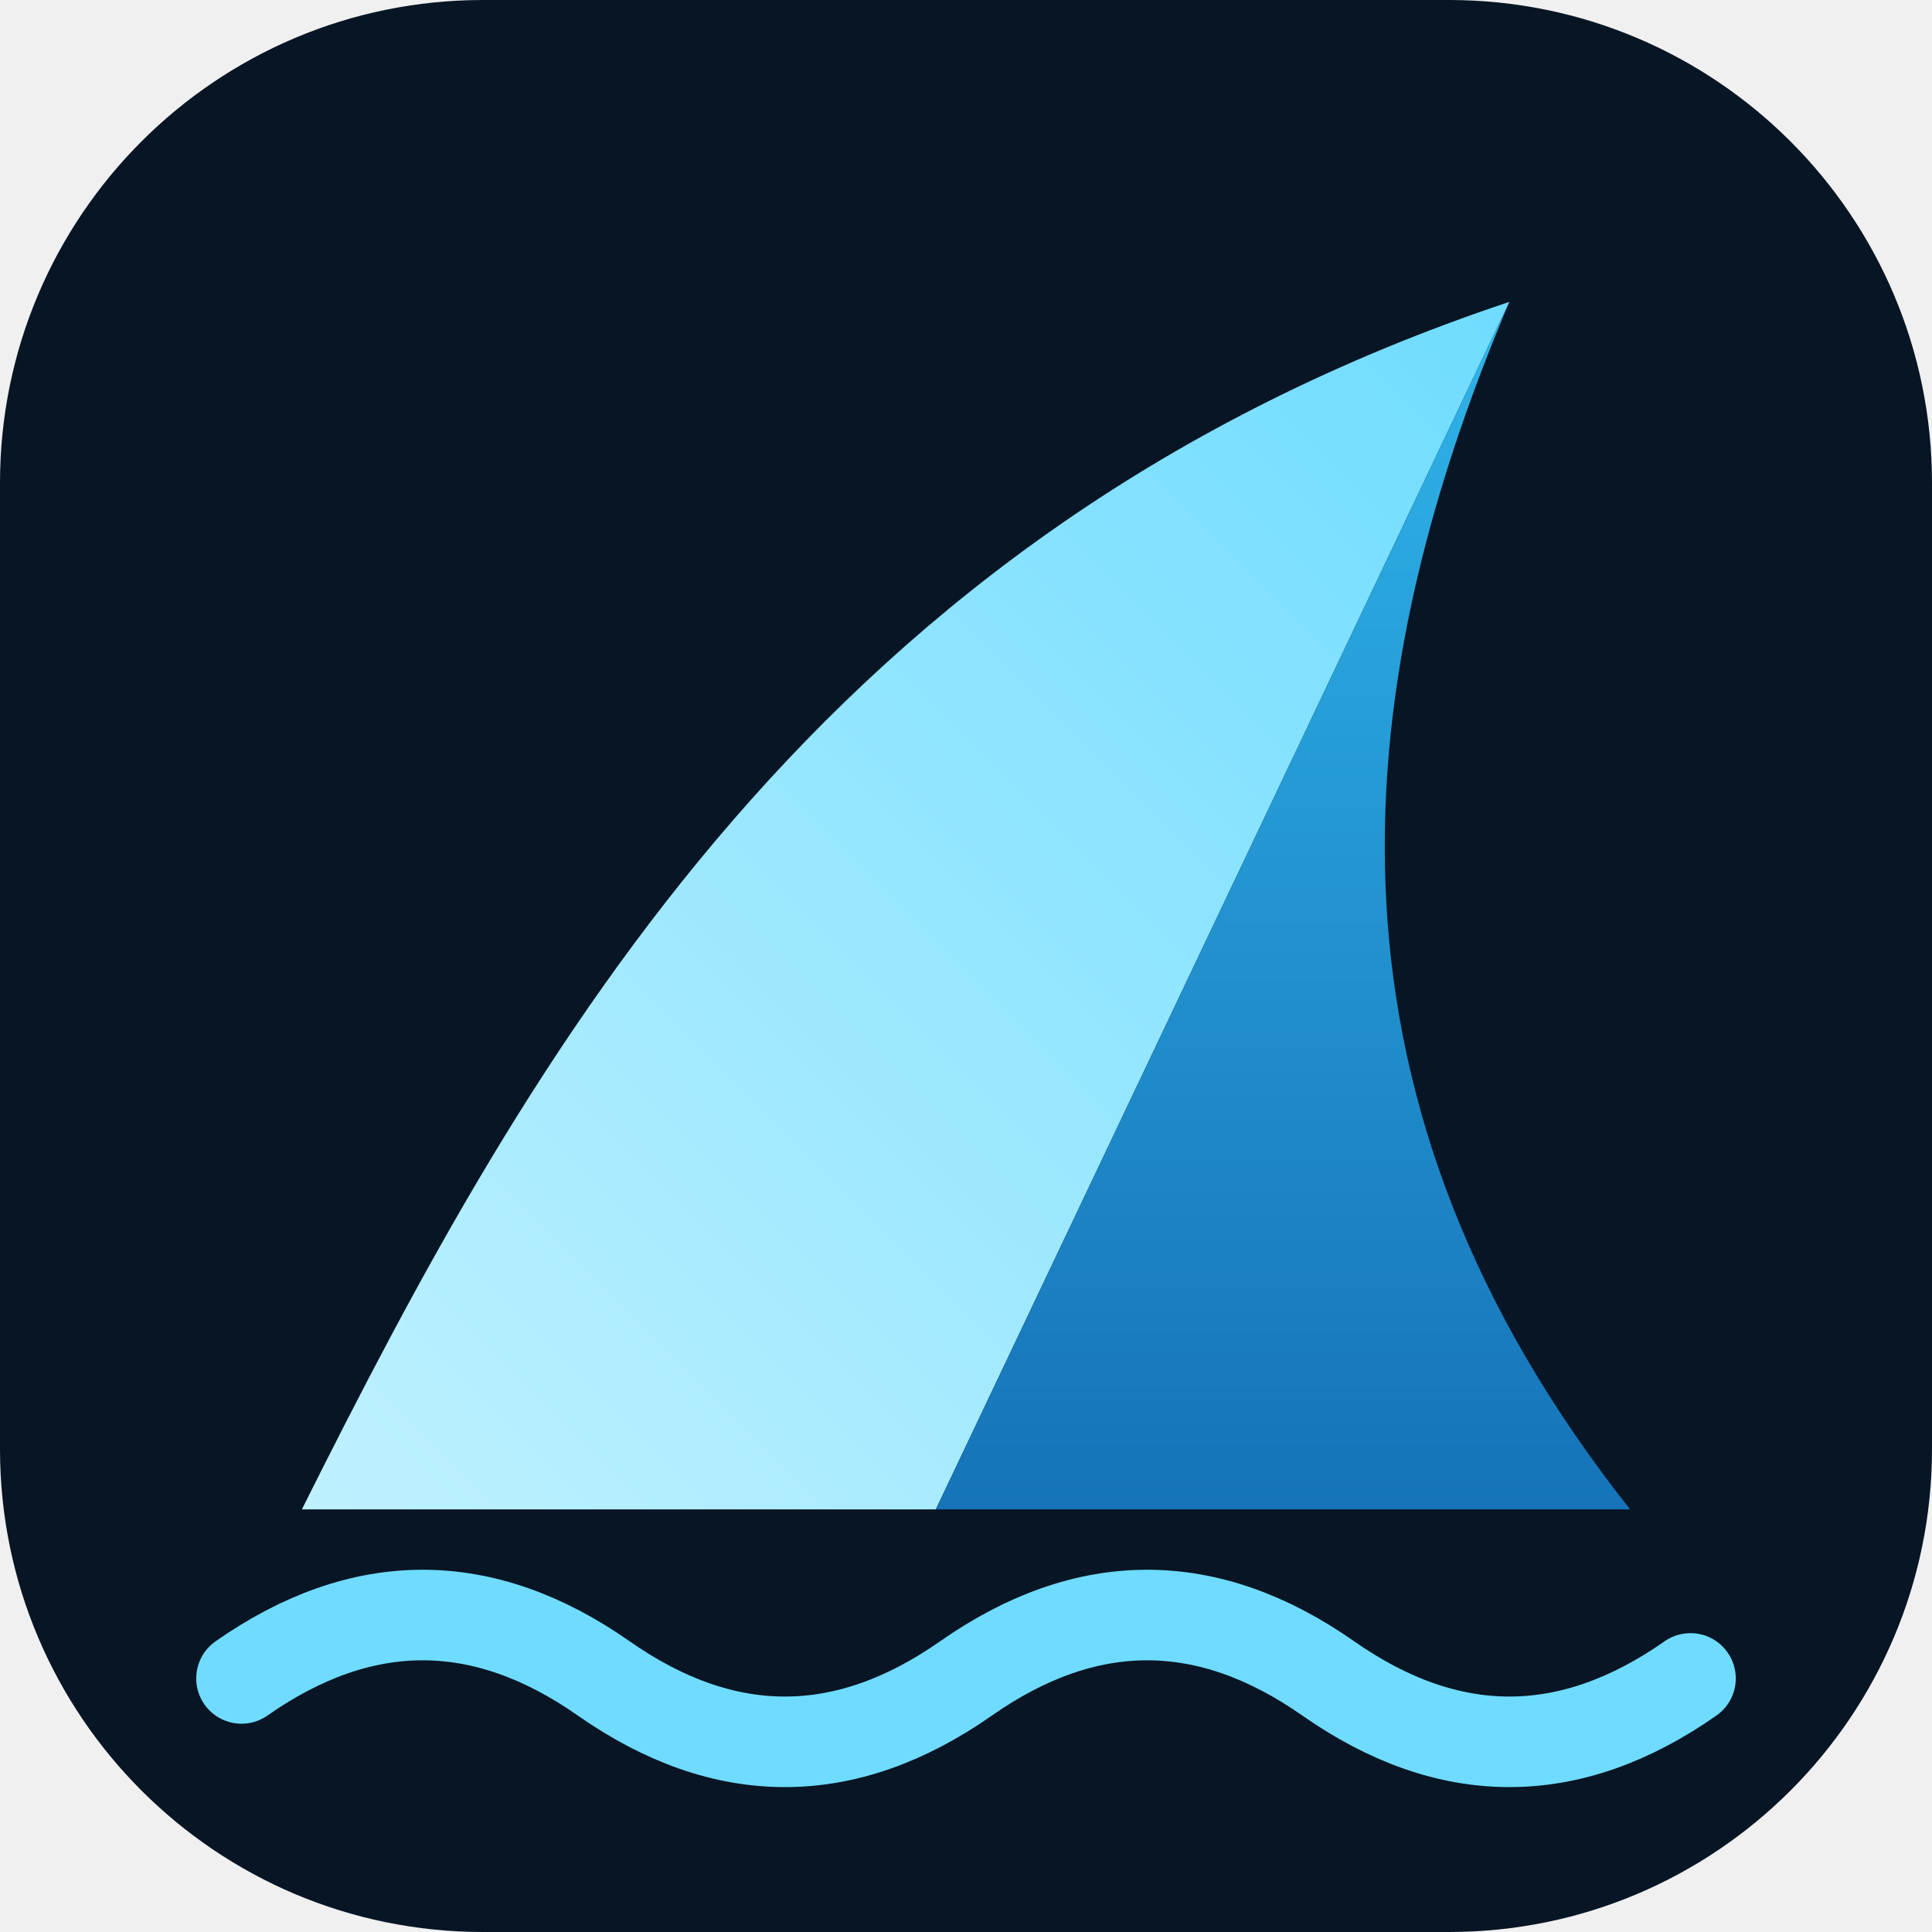
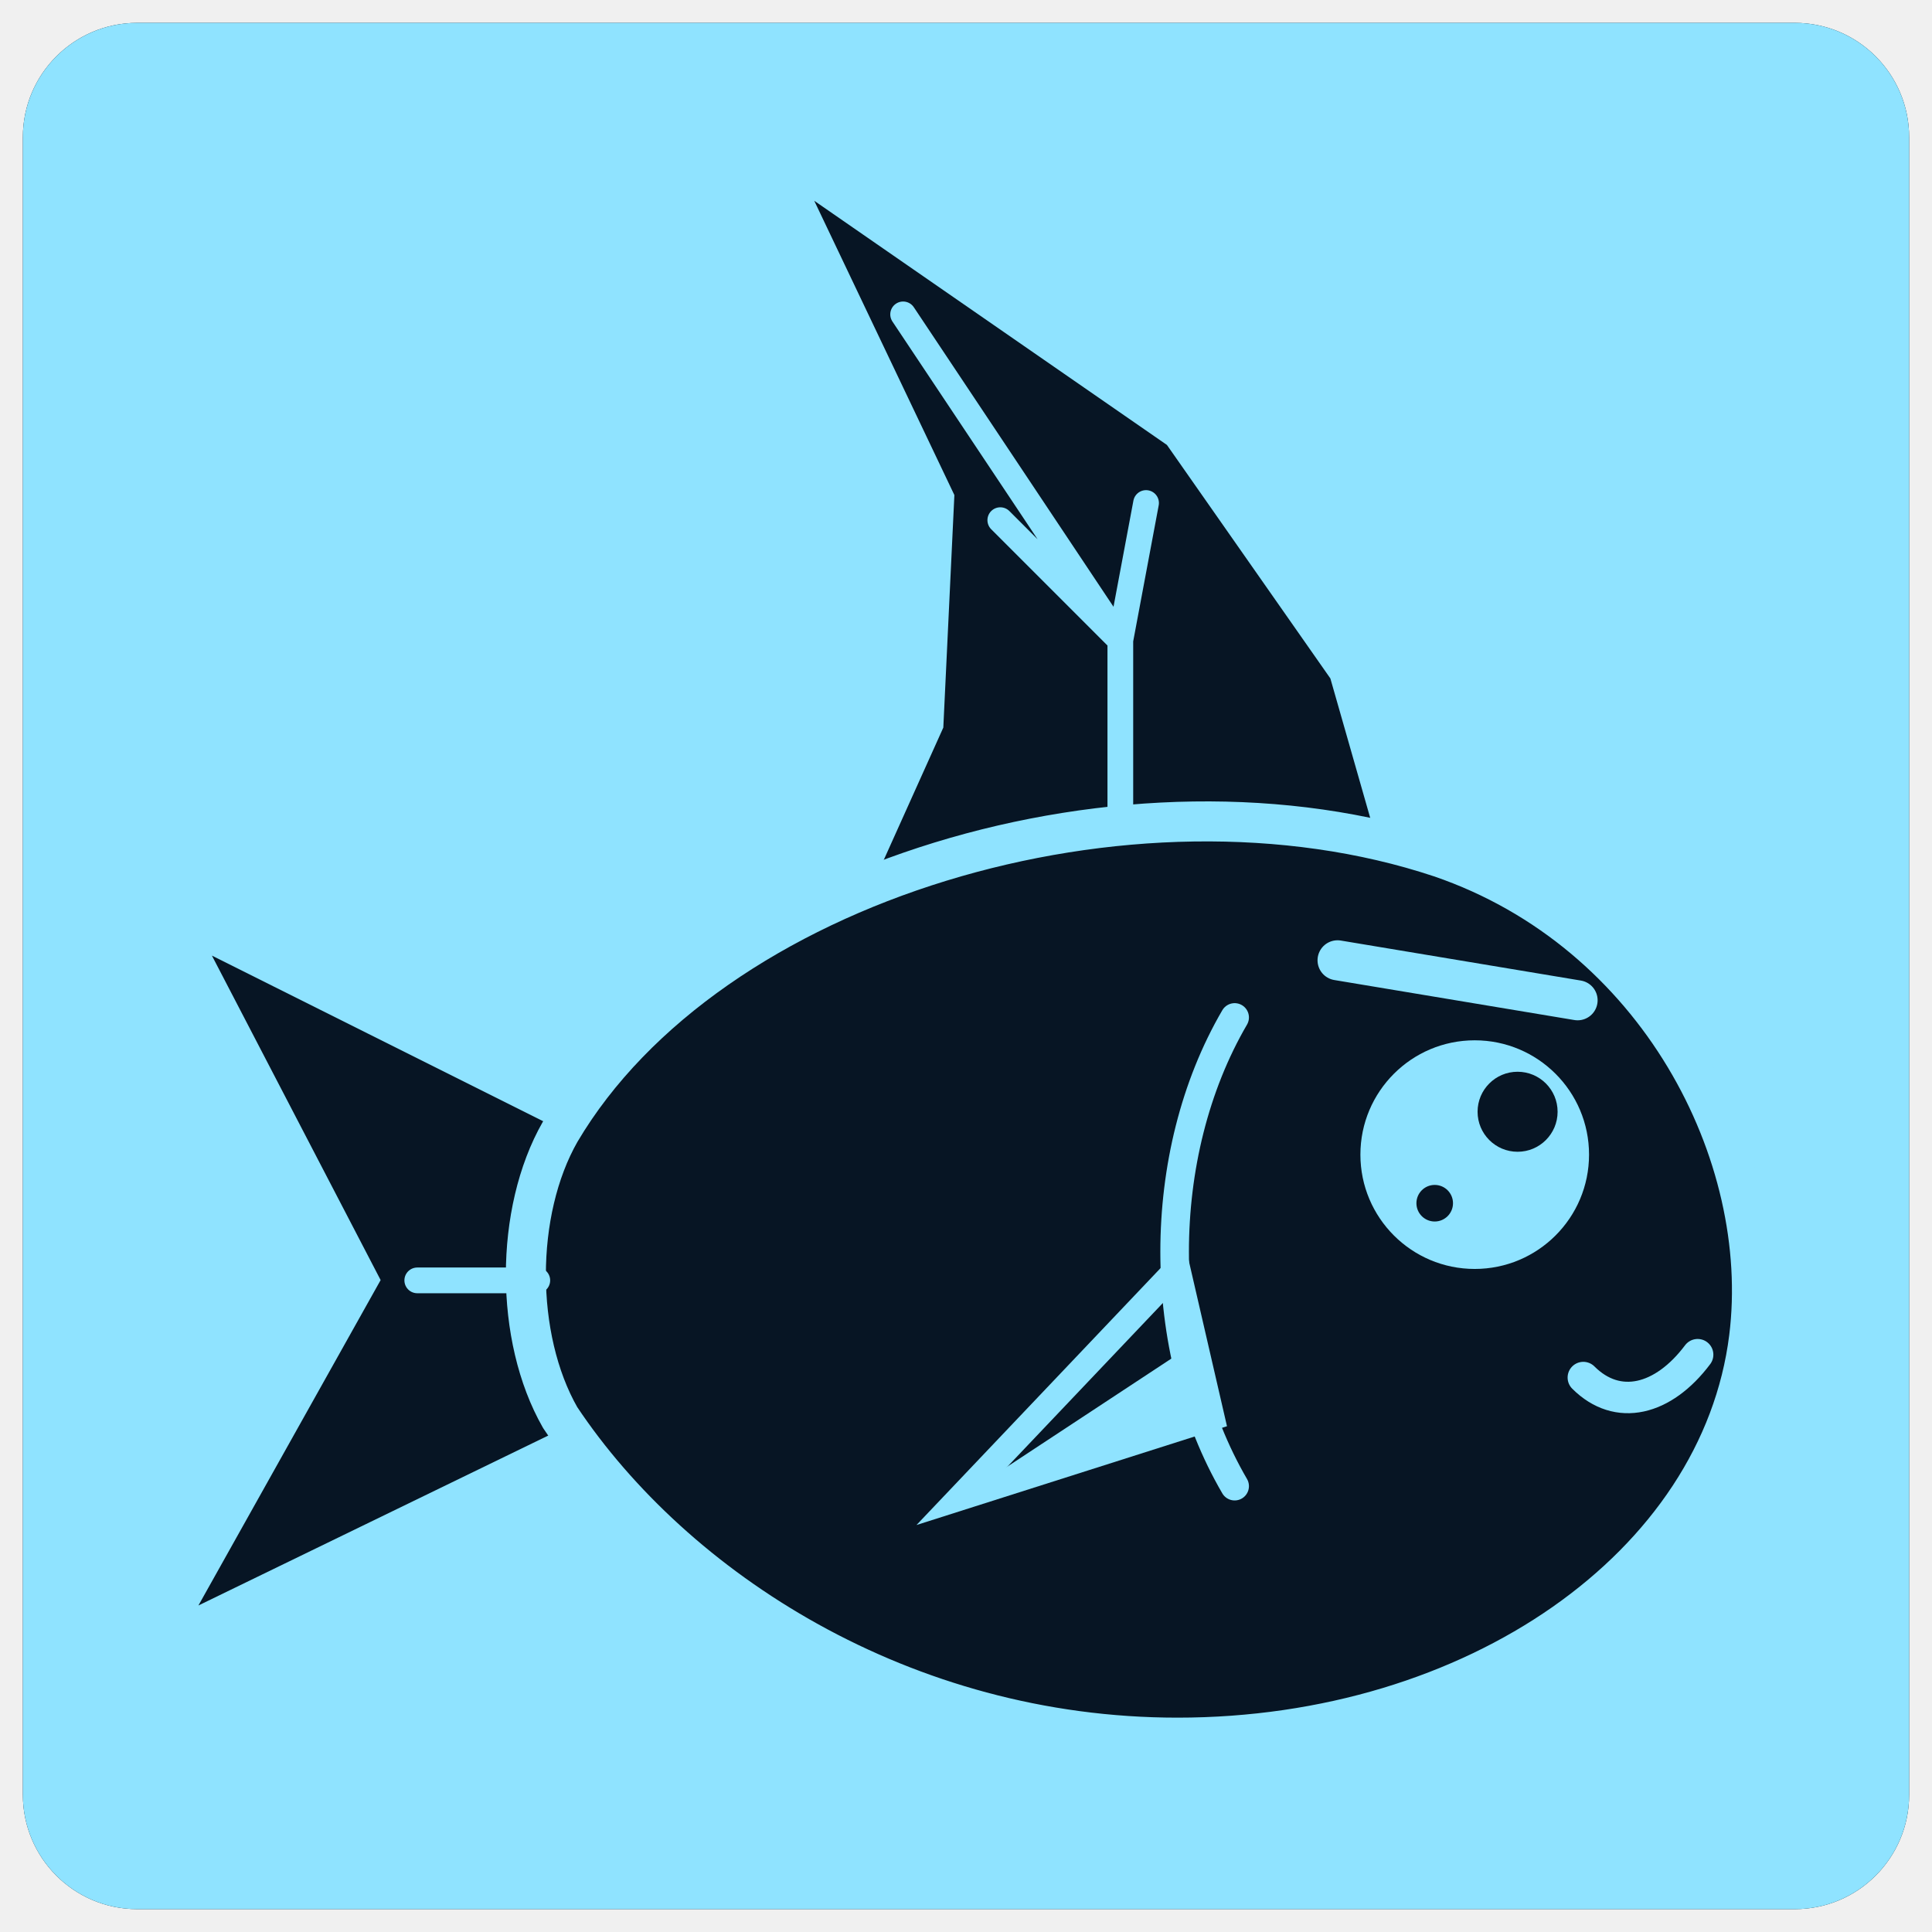
- <svg xmlns="http://www.w3.org/2000/svg" viewBox="0 0 32 32">
+ <svg xmlns="http://www.w3.org/2000/svg" viewBox="34 -22 338 338" width="338" height="338">
  <defs>
-     <linearGradient id="a" x1="0" y1="1" x2="1" y2="0">
-       <stop offset="0" stop-color="#bff1ff" />
-       <stop offset="1" stop-color="#6fdcff" />
-     </linearGradient>
-     <linearGradient id="b" x1="0" y1="0" x2="0" y2="1">
-       <stop offset="0" stop-color="#2fb4e8" />
-       <stop offset="1" stop-color="#1673b8" />
-     </linearGradient>
+     <mask id="c" maskUnits="userSpaceOnUse" x="34" y="-22" width="338" height="338">
+       <rect x="34" y="-22" width="338" height="338" fill="#fff" />
+       <g fill="#000" stroke="#000" stroke-width="6" stroke-linejoin="miter" stroke-miterlimit="10">
+         <polygon points="146,186 78,152 104,202 76,252 146,218" />
+         <polygon points="276,140 264,98 236,58 184,22 204,64 202,106 184,146" />
+       </g>
+       <path d="M132 176 C158 132 232 110 286 128 C324 141 344 180 340 212 C335 252 292 282 240 282 C192 282 152 256 132 226 C124 212 124 190 132 176 Z" fill="#000" />
+     </mask>
+     <mask id="g" maskUnits="userSpaceOnUse" x="262" y="150" width="60" height="60">
+       <rect x="262" y="150" width="60" height="60" fill="#fff" />
+       <circle cx="299.5" cy="172.5" r="7" fill="#000" />
+       <circle cx="285" cy="188.5" r="3.2" fill="#000" />
+     </mask>
  </defs>
-   <rect width="32" height="32" rx="8" fill="#071524" />
-   <path d="M5 25C8.8 17.4 13.6 8.8 25 5L15.5 25Z" fill="url(#a)" />
-   <path d="M25 5C22.2 11.6 21.7 18.3 27 25H15.5Z" fill="url(#b)" />
-   <path d="M4 27.8c2-1.4 4-1.4 6 0s4 1.4 6 0 4-1.4 6 0 4 1.4 6 0" fill="none" stroke="#6fdcff" stroke-width="1.5" stroke-linecap="round" />
+   <rect x="38" y="-18" width="330" height="330" rx="20" fill="#071524" />
+   <rect x="38" y="-18" width="330" height="330" rx="20" fill="#8fe3ff" mask="url(#c)" />
+   <g fill="none" stroke="#8fe3ff" stroke-linecap="round" stroke-linejoin="round">
+     <path d="M192 33 L230 90 M234.5 66 L230 90 M209 69 L230 90 L230 120" stroke-width="4.5" />
+     <path d="M107 202 L128 202" stroke-width="4.5" />
+     <path d="M132 176 C158 132 232 110 286 128 C324 141 344 180 340 212 C335 252 292 282 240 282 C192 282 152 256 132 226 C124 212 124 190 132 176 Z" stroke-width="7" />
+     <path d="M250 156 C236 180 236 214 250 238" stroke-width="5" />
+     <polygon points="240,200 202,240 246,226" stroke-width="4.5" stroke-linejoin="miter" stroke-miterlimit="10" />
+     <path d="M268 146 L310 153" stroke-width="7" />
+     <path d="M311 219 C317 225 325 223 331 215" stroke-width="5.5" />
+   </g>
+   <polygon points="202,240 243,213 246,226" fill="#8fe3ff" />
+   <circle cx="292" cy="180" r="20" fill="#8fe3ff" mask="url(#g)" />
</svg>
